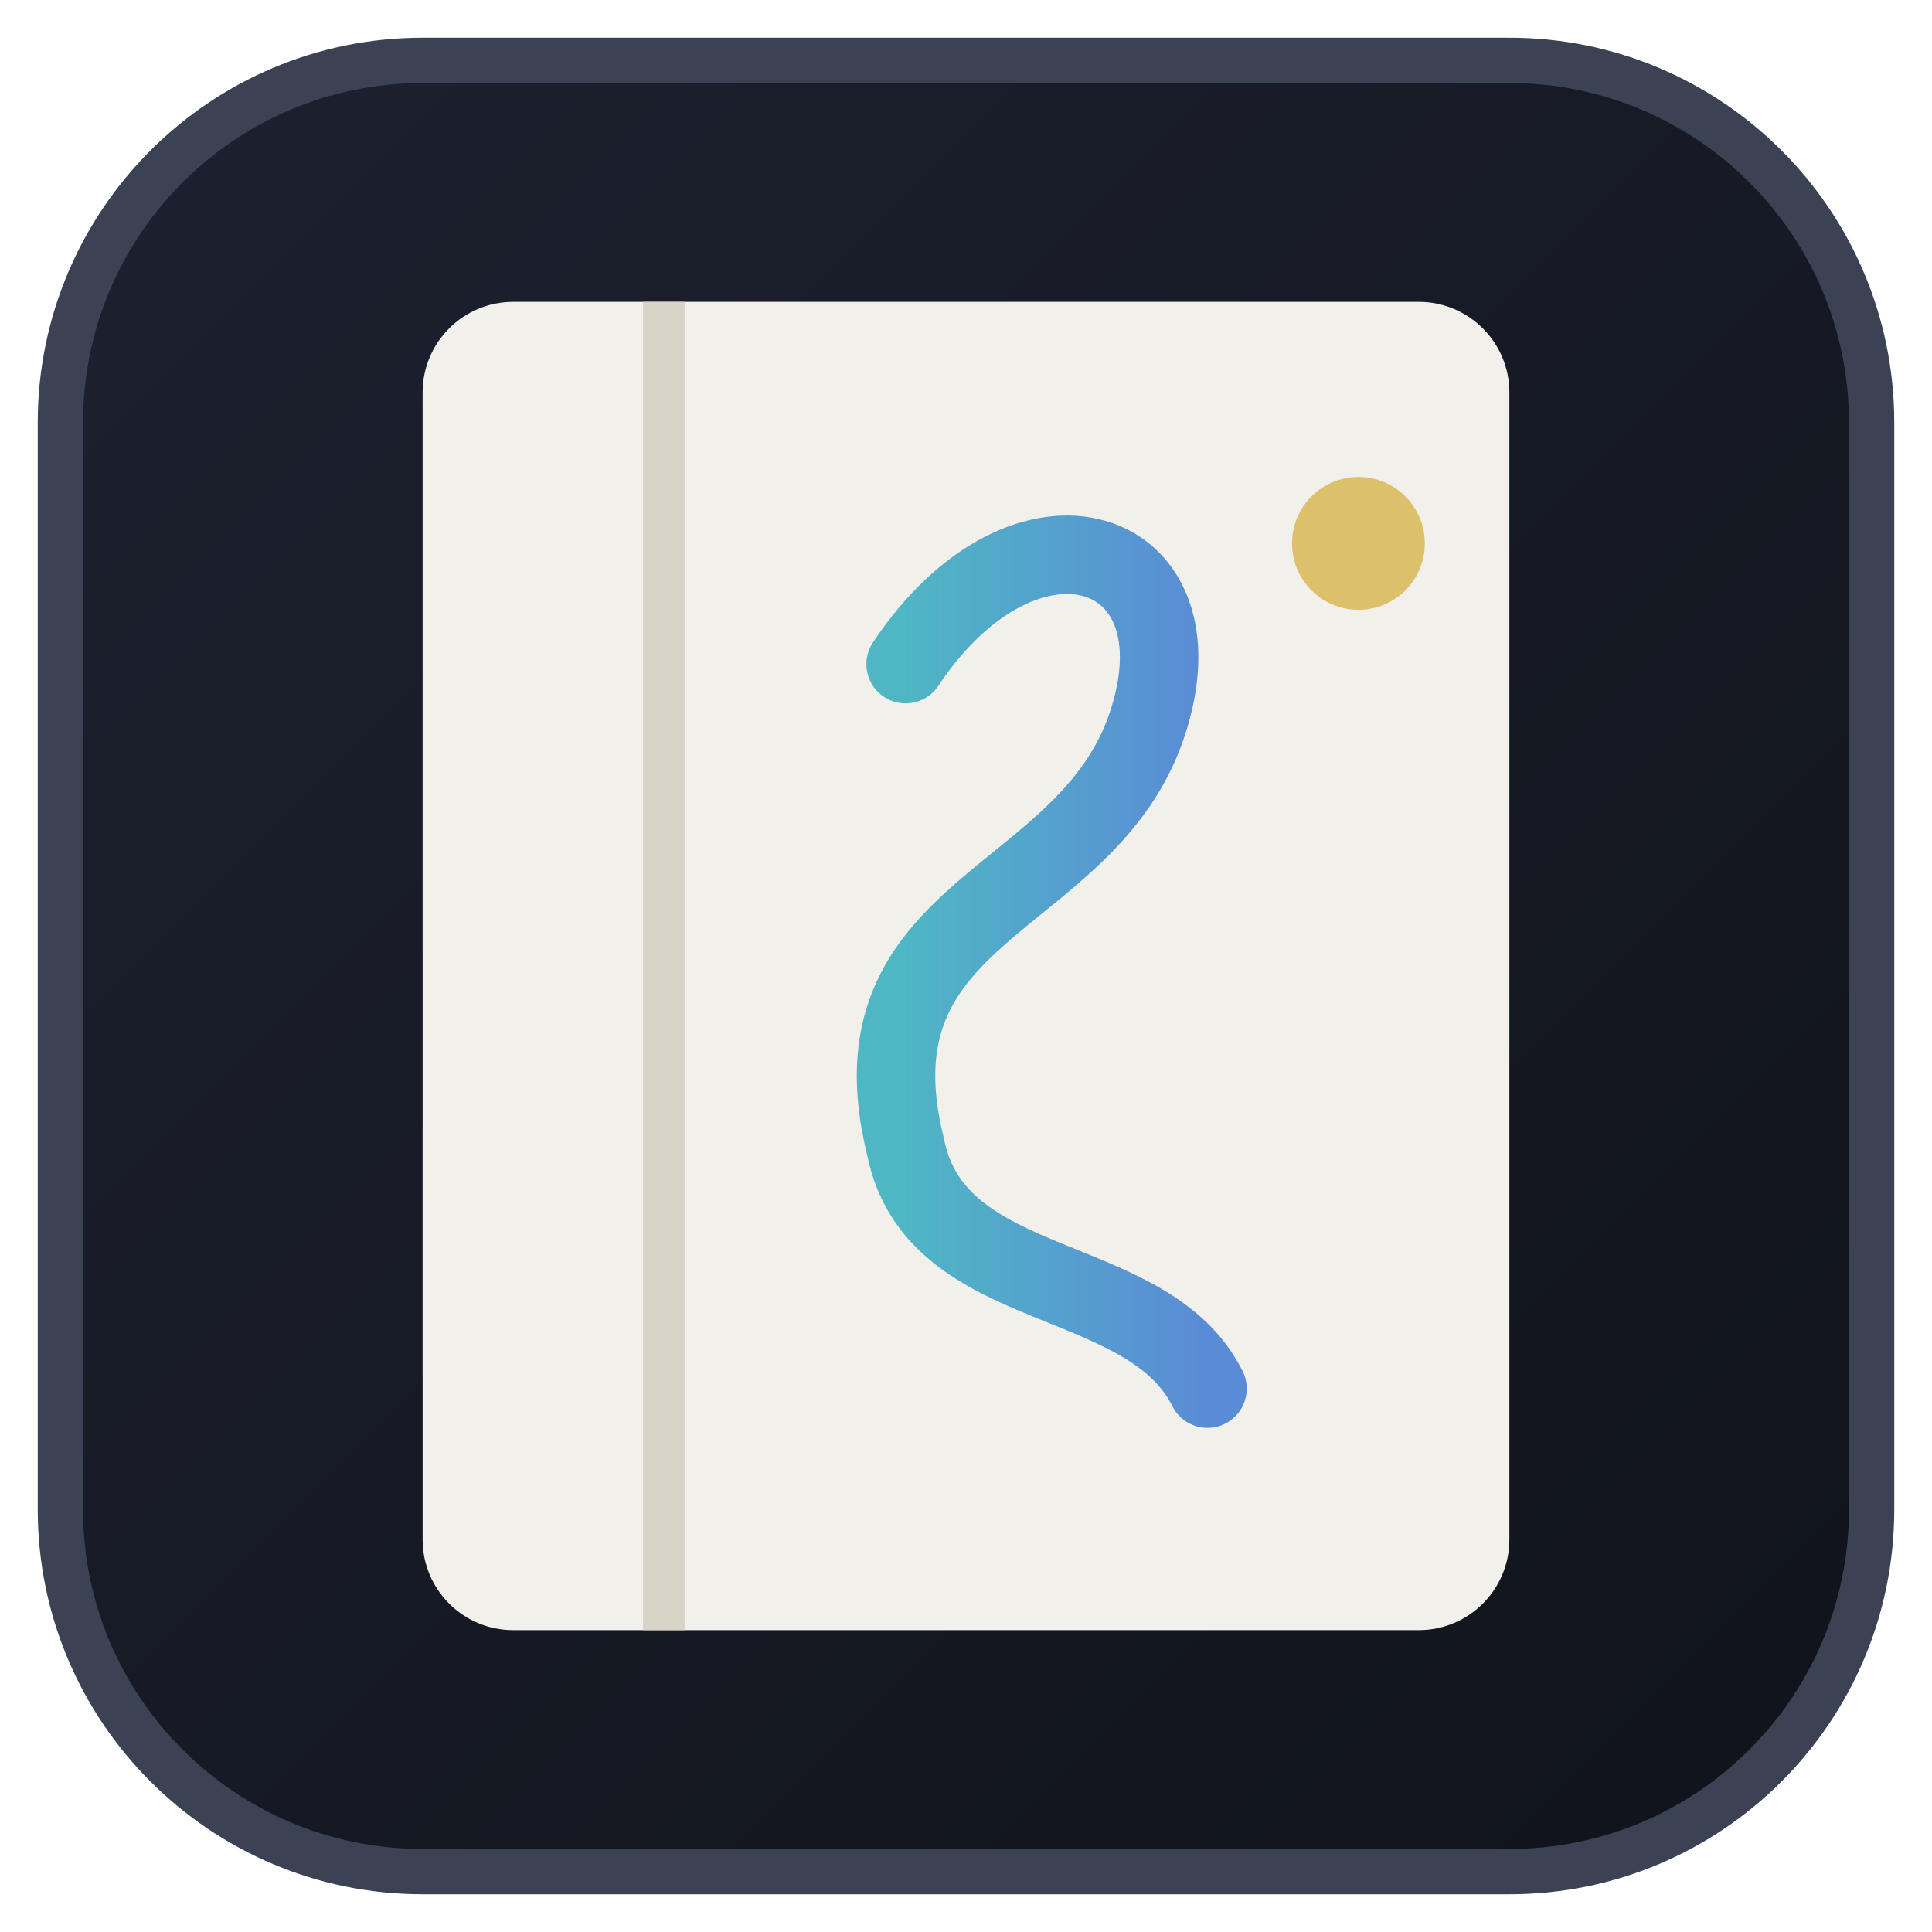
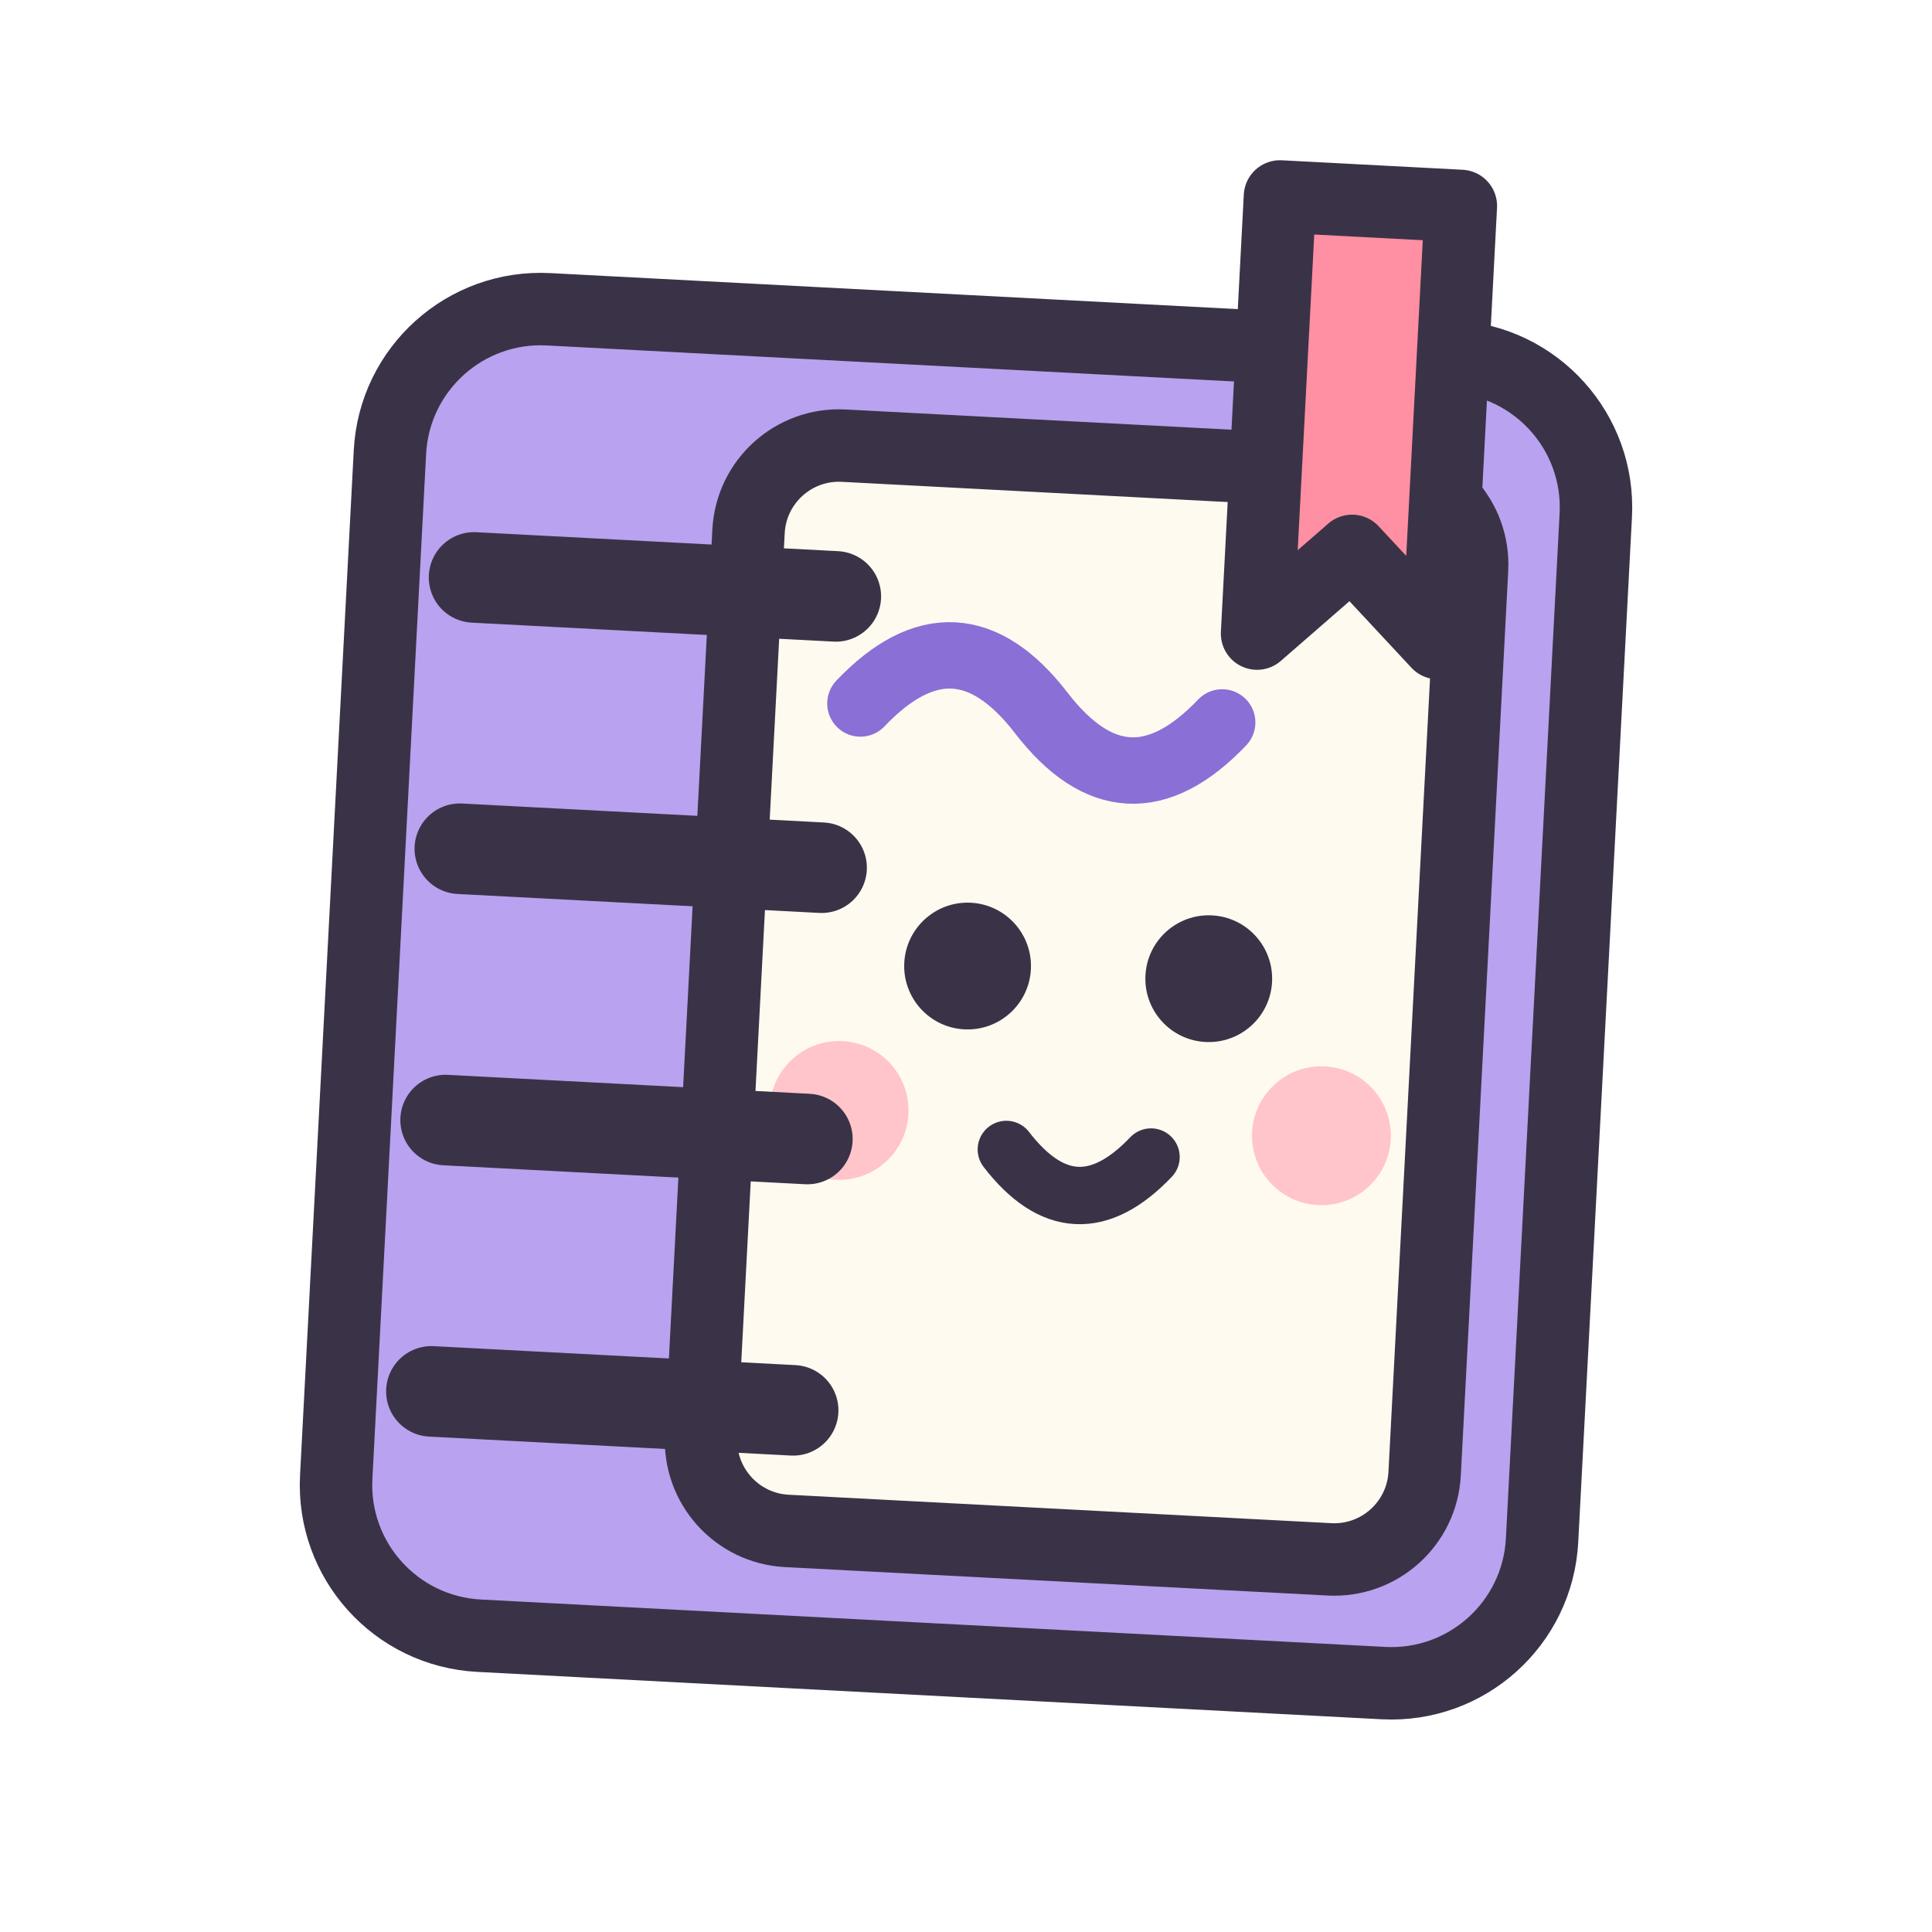
<svg xmlns="http://www.w3.org/2000/svg" width="64" height="64" viewBox="0 0 64 64">
-   <defs>
-     <linearGradient id="bg" x1="0" y1="0" x2="1" y2="1">
-       <stop offset="0" stop-color="#1d2130" />
-       <stop offset="1" stop-color="#101319" />
-     </linearGradient>
-     <linearGradient id="accent" x1="0" y1="0" x2="1" y2="0">
-       <stop offset="0" stop-color="#4fb7c4" />
-       <stop offset="1" stop-color="#5a8bd6" />
-     </linearGradient>
-   </defs>
-   <rect x="2" y="2" width="60" height="60" rx="12" fill="url(#bg)" />
-   <rect x="2" y="2" width="60" height="60" rx="12" fill="none" stroke="#3a4254" stroke-width="1.5" />
-   <rect x="14" y="10" width="36" height="44" rx="3" fill="#f2f0ea" />
-   <path d="M22 10 V54" stroke="#d8d4c8" stroke-width="1.4" />
-   <path d="M30 22 C34 16, 40 18, 38 24 C36 30, 28 30, 30 38 C31 43, 38 42, 40 46" fill="none" stroke="url(#accent)" stroke-width="2.6" stroke-linecap="round" />
-   <circle cx="45" cy="18" r="2.2" fill="#ddc06b" />
+   <g transform="rotate(3 32 33)" fill="none" stroke="#3a3347" stroke-width="2.4" stroke-linejoin="round" stroke-linecap="round">
+     <rect x="12" y="11" width="40" height="44" rx="5" fill="#b9a2f0" />
+     <rect x="24" y="15" width="24" height="36" rx="3" fill="#fffaf0" />
+     <path d="M28 23.5 Q31 20 34 23.5 T40 23.5" stroke="#8a6fd6" stroke-width="2.2" />
+     <path d="M41 6 H47 V20.5 L44 17.6 L41 20.5 Z" fill="#ff8fa3" />
+     <circle cx="28" cy="37" r="2.3" fill="#ff8fa3" opacity="0.5" stroke="none" />
+     <circle cx="44" cy="37" r="2.3" fill="#ff8fa3" opacity="0.5" stroke="none" />
+     <circle cx="32" cy="32" r="2.1" fill="#3a3347" stroke="none" />
+     <circle cx="40" cy="32" r="2.1" fill="#3a3347" stroke="none" />
+     <path d="M33.6 38 Q36 40.8 38.4 38" stroke-width="1.9" />
+     <path d="M15 20 H27 M15 29 H27 M15 38 H27 M15 47 H27" stroke-width="3" />
+   </g>
</svg>
